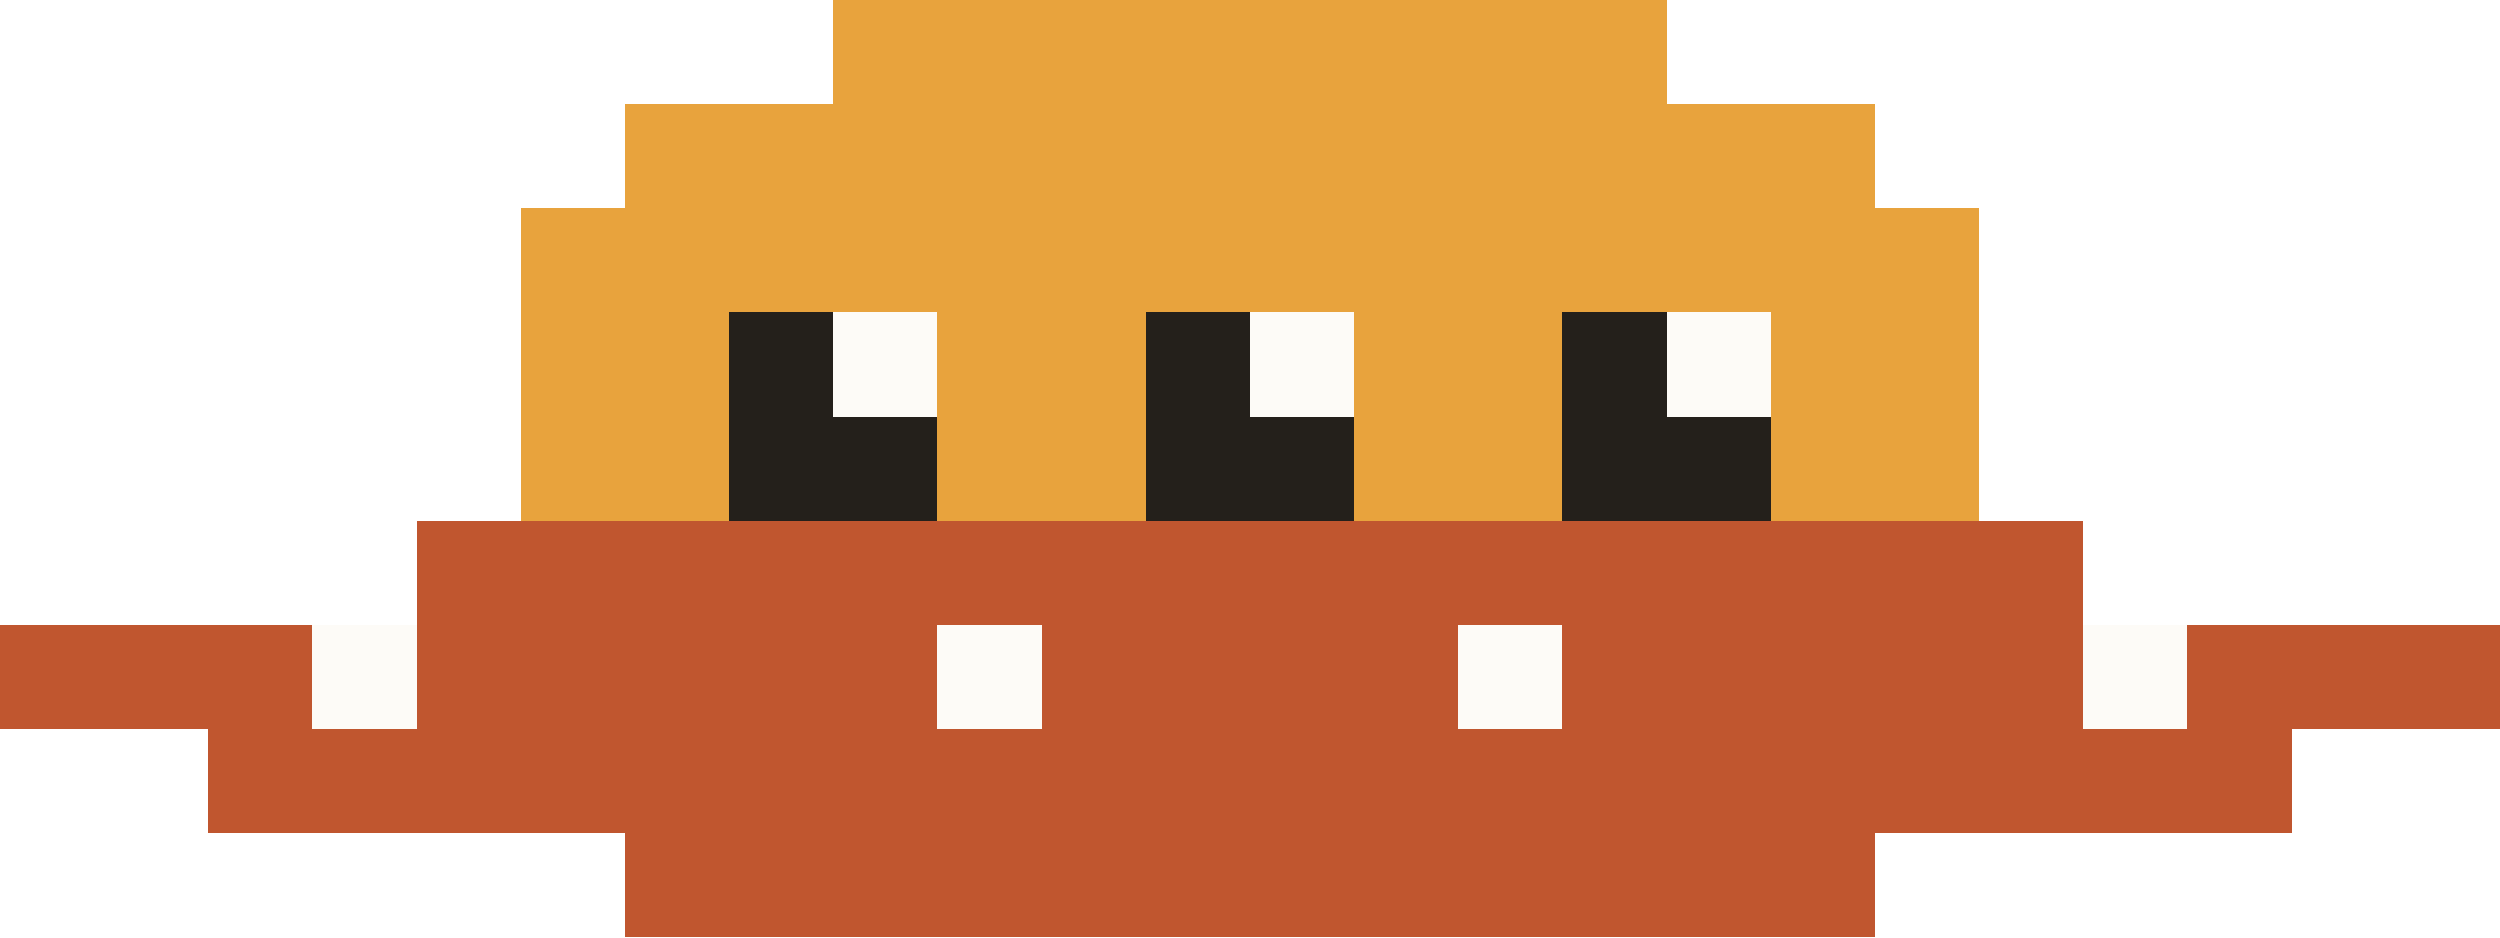
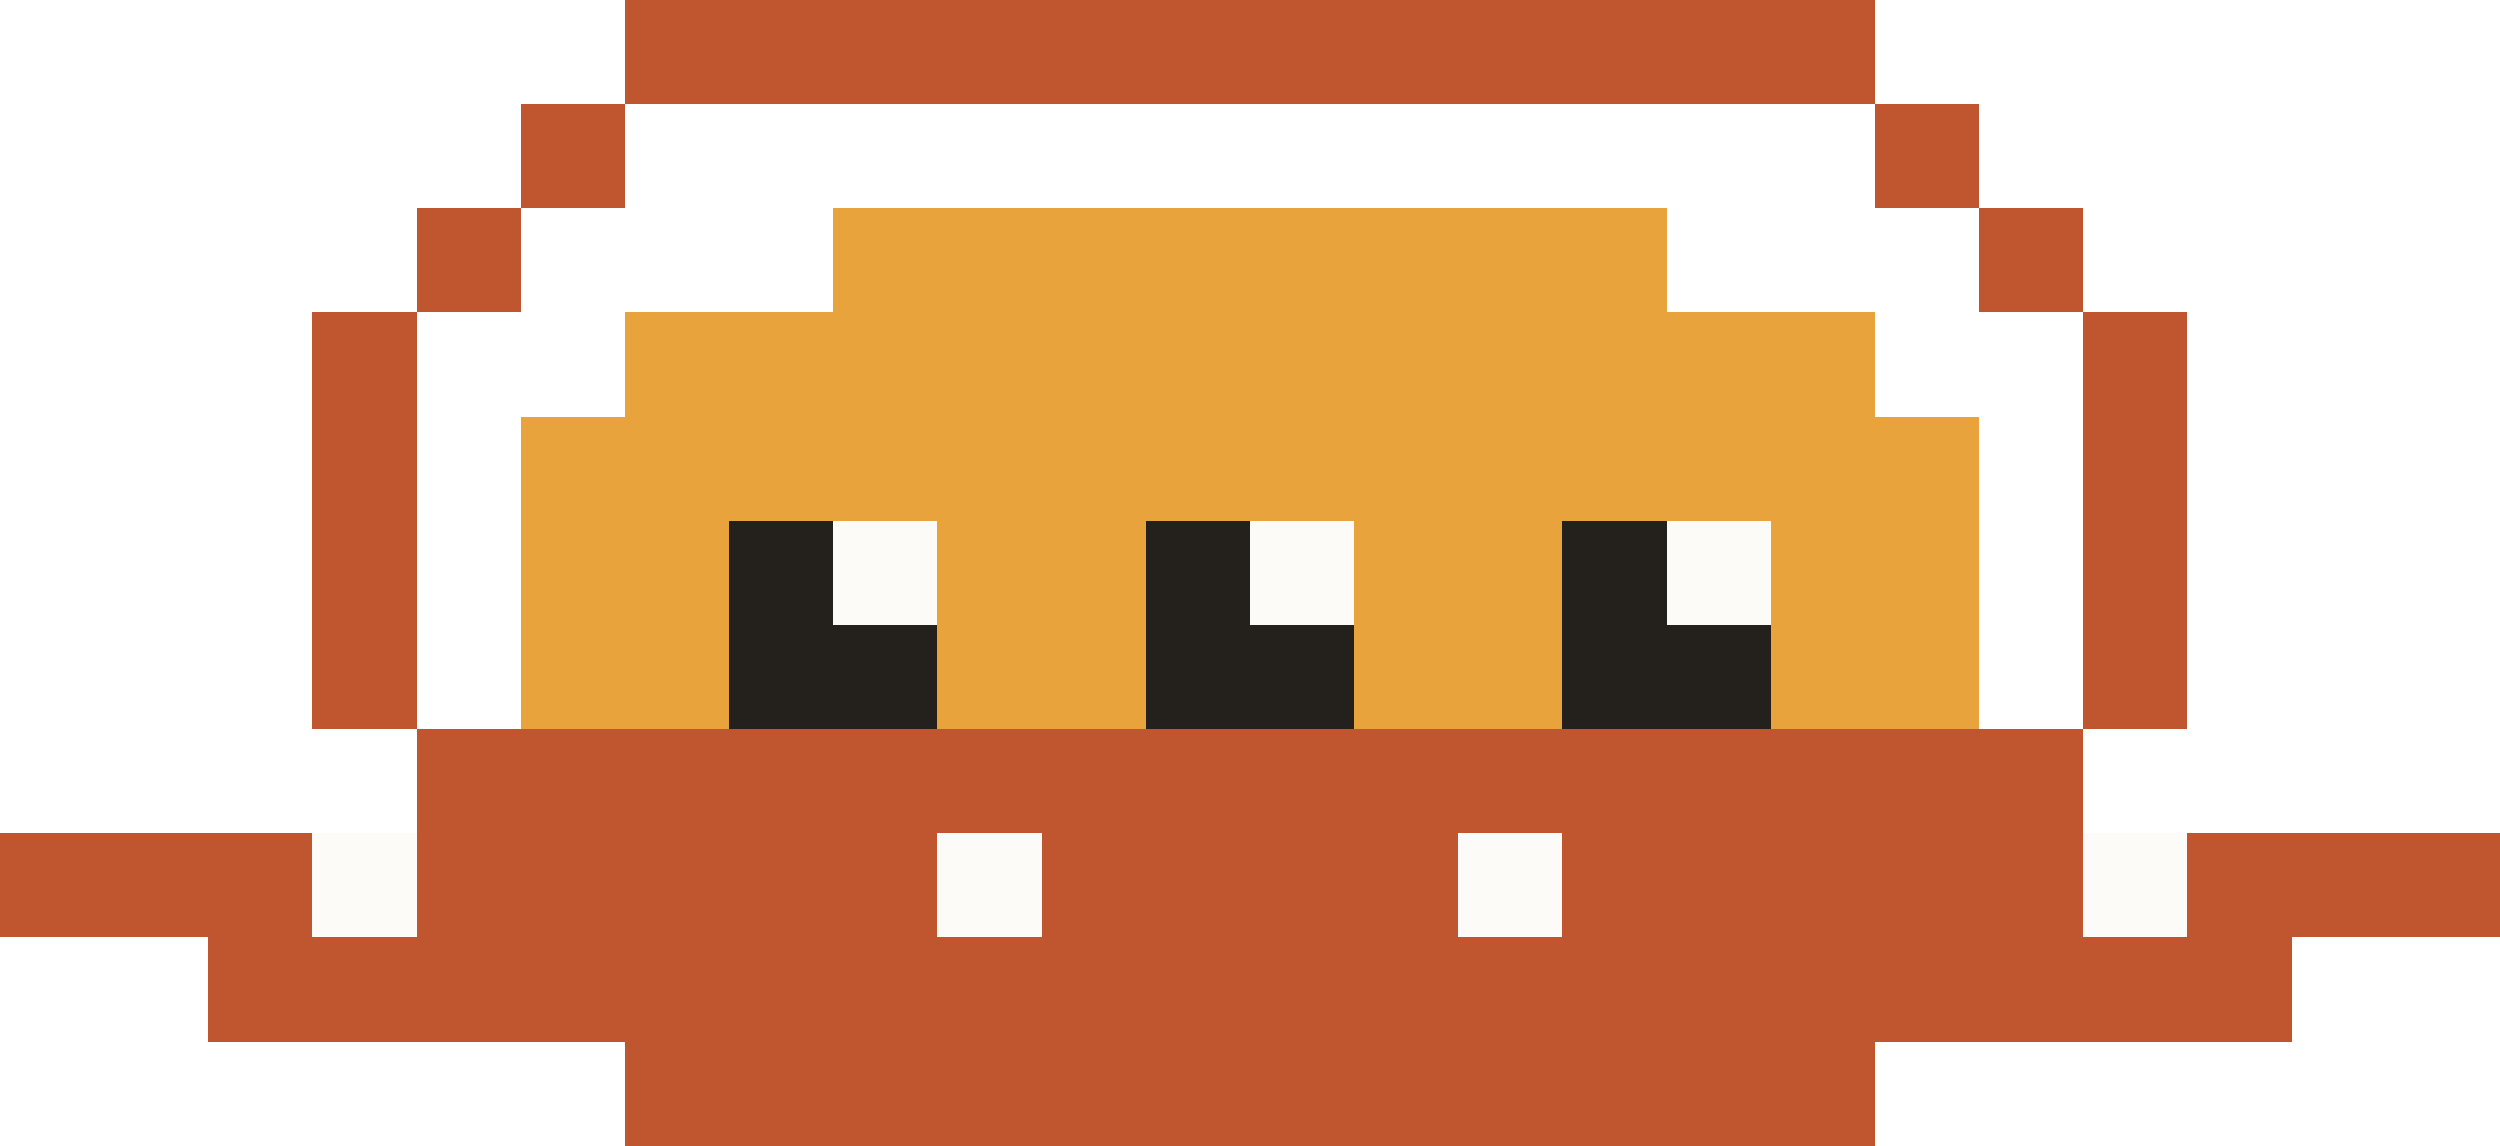
- <svg xmlns="http://www.w3.org/2000/svg" viewBox="0 0 24 9" width="24" height="9" shape-rendering="crispEdges" role="img" aria-label="Pixel-art UFO carrying the Kangentic mascot">
-   <rect x="8" y="0" width="8" height="1" fill="#e8a33d" />
-   <rect x="6" y="1" width="12" height="1" fill="#e8a33d" />
-   <rect x="5" y="2" width="14" height="1" fill="#e8a33d" />
-   <rect x="5" y="3" width="2" height="1" fill="#e8a33d" />
-   <rect x="7" y="3" width="1" height="1" fill="#24201b" />
-   <rect x="8" y="3" width="1" height="1" fill="#fdfbf7" />
-   <rect x="9" y="3" width="2" height="1" fill="#e8a33d" />
-   <rect x="11" y="3" width="1" height="1" fill="#24201b" />
-   <rect x="12" y="3" width="1" height="1" fill="#fdfbf7" />
-   <rect x="13" y="3" width="2" height="1" fill="#e8a33d" />
-   <rect x="15" y="3" width="1" height="1" fill="#24201b" />
-   <rect x="16" y="3" width="1" height="1" fill="#fdfbf7" />
-   <rect x="17" y="3" width="2" height="1" fill="#e8a33d" />
-   <rect x="5" y="4" width="2" height="1" fill="#e8a33d" />
-   <rect x="7" y="4" width="2" height="1" fill="#24201b" />
-   <rect x="9" y="4" width="2" height="1" fill="#e8a33d" />
-   <rect x="11" y="4" width="2" height="1" fill="#24201b" />
-   <rect x="13" y="4" width="2" height="1" fill="#e8a33d" />
-   <rect x="15" y="4" width="2" height="1" fill="#24201b" />
-   <rect x="17" y="4" width="2" height="1" fill="#e8a33d" />
-   <rect x="4" y="5" width="16" height="1" fill="#c0562f" />
-   <rect x="0" y="6" width="3" height="1" fill="#c0562f" />
-   <rect x="3" y="6" width="1" height="1" fill="#fdfbf7" />
-   <rect x="4" y="6" width="5" height="1" fill="#c0562f" />
-   <rect x="9" y="6" width="1" height="1" fill="#fdfbf7" />
-   <rect x="10" y="6" width="4" height="1" fill="#c0562f" />
-   <rect x="14" y="6" width="1" height="1" fill="#fdfbf7" />
-   <rect x="15" y="6" width="5" height="1" fill="#c0562f" />
-   <rect x="20" y="6" width="1" height="1" fill="#fdfbf7" />
-   <rect x="21" y="6" width="3" height="1" fill="#c0562f" />
-   <rect x="2" y="7" width="20" height="1" fill="#c0562f" />
-   <rect x="6" y="8" width="12" height="1" fill="#c0562f" />
+ <svg xmlns="http://www.w3.org/2000/svg" viewBox="0 0 24 11" width="24" height="11" shape-rendering="crispEdges" role="img" aria-label="Pixel-art UFO carrying the Kangentic mascot">
+   <rect x="6" y="0" width="12" height="1" fill="#c0562f" />
+   <rect x="5" y="1" width="1" height="1" fill="#c0562f" />
+   <rect x="18" y="1" width="1" height="1" fill="#c0562f" />
+   <rect x="4" y="2" width="1" height="1" fill="#c0562f" />
+   <rect x="8" y="2" width="8" height="1" fill="#e8a33d" />
+   <rect x="19" y="2" width="1" height="1" fill="#c0562f" />
+   <rect x="3" y="3" width="1" height="1" fill="#c0562f" />
+   <rect x="6" y="3" width="12" height="1" fill="#e8a33d" />
+   <rect x="20" y="3" width="1" height="1" fill="#c0562f" />
+   <rect x="3" y="4" width="1" height="1" fill="#c0562f" />
+   <rect x="5" y="4" width="14" height="1" fill="#e8a33d" />
+   <rect x="20" y="4" width="1" height="1" fill="#c0562f" />
+   <rect x="3" y="5" width="1" height="1" fill="#c0562f" />
+   <rect x="5" y="5" width="2" height="1" fill="#e8a33d" />
+   <rect x="7" y="5" width="1" height="1" fill="#24201b" />
+   <rect x="8" y="5" width="1" height="1" fill="#fdfbf7" />
+   <rect x="9" y="5" width="2" height="1" fill="#e8a33d" />
+   <rect x="11" y="5" width="1" height="1" fill="#24201b" />
+   <rect x="12" y="5" width="1" height="1" fill="#fdfbf7" />
+   <rect x="13" y="5" width="2" height="1" fill="#e8a33d" />
+   <rect x="15" y="5" width="1" height="1" fill="#24201b" />
+   <rect x="16" y="5" width="1" height="1" fill="#fdfbf7" />
+   <rect x="17" y="5" width="2" height="1" fill="#e8a33d" />
+   <rect x="20" y="5" width="1" height="1" fill="#c0562f" />
+   <rect x="3" y="6" width="1" height="1" fill="#c0562f" />
+   <rect x="5" y="6" width="2" height="1" fill="#e8a33d" />
+   <rect x="7" y="6" width="2" height="1" fill="#24201b" />
+   <rect x="9" y="6" width="2" height="1" fill="#e8a33d" />
+   <rect x="11" y="6" width="2" height="1" fill="#24201b" />
+   <rect x="13" y="6" width="2" height="1" fill="#e8a33d" />
+   <rect x="15" y="6" width="2" height="1" fill="#24201b" />
+   <rect x="17" y="6" width="2" height="1" fill="#e8a33d" />
+   <rect x="20" y="6" width="1" height="1" fill="#c0562f" />
+   <rect x="4" y="7" width="16" height="1" fill="#c0562f" />
+   <rect x="0" y="8" width="3" height="1" fill="#c0562f" />
+   <rect x="3" y="8" width="1" height="1" fill="#fdfbf7" />
+   <rect x="4" y="8" width="5" height="1" fill="#c0562f" />
+   <rect x="9" y="8" width="1" height="1" fill="#fdfbf7" />
+   <rect x="10" y="8" width="4" height="1" fill="#c0562f" />
+   <rect x="14" y="8" width="1" height="1" fill="#fdfbf7" />
+   <rect x="15" y="8" width="5" height="1" fill="#c0562f" />
+   <rect x="20" y="8" width="1" height="1" fill="#fdfbf7" />
+   <rect x="21" y="8" width="3" height="1" fill="#c0562f" />
+   <rect x="2" y="9" width="20" height="1" fill="#c0562f" />
+   <rect x="6" y="10" width="12" height="1" fill="#c0562f" />
</svg>
